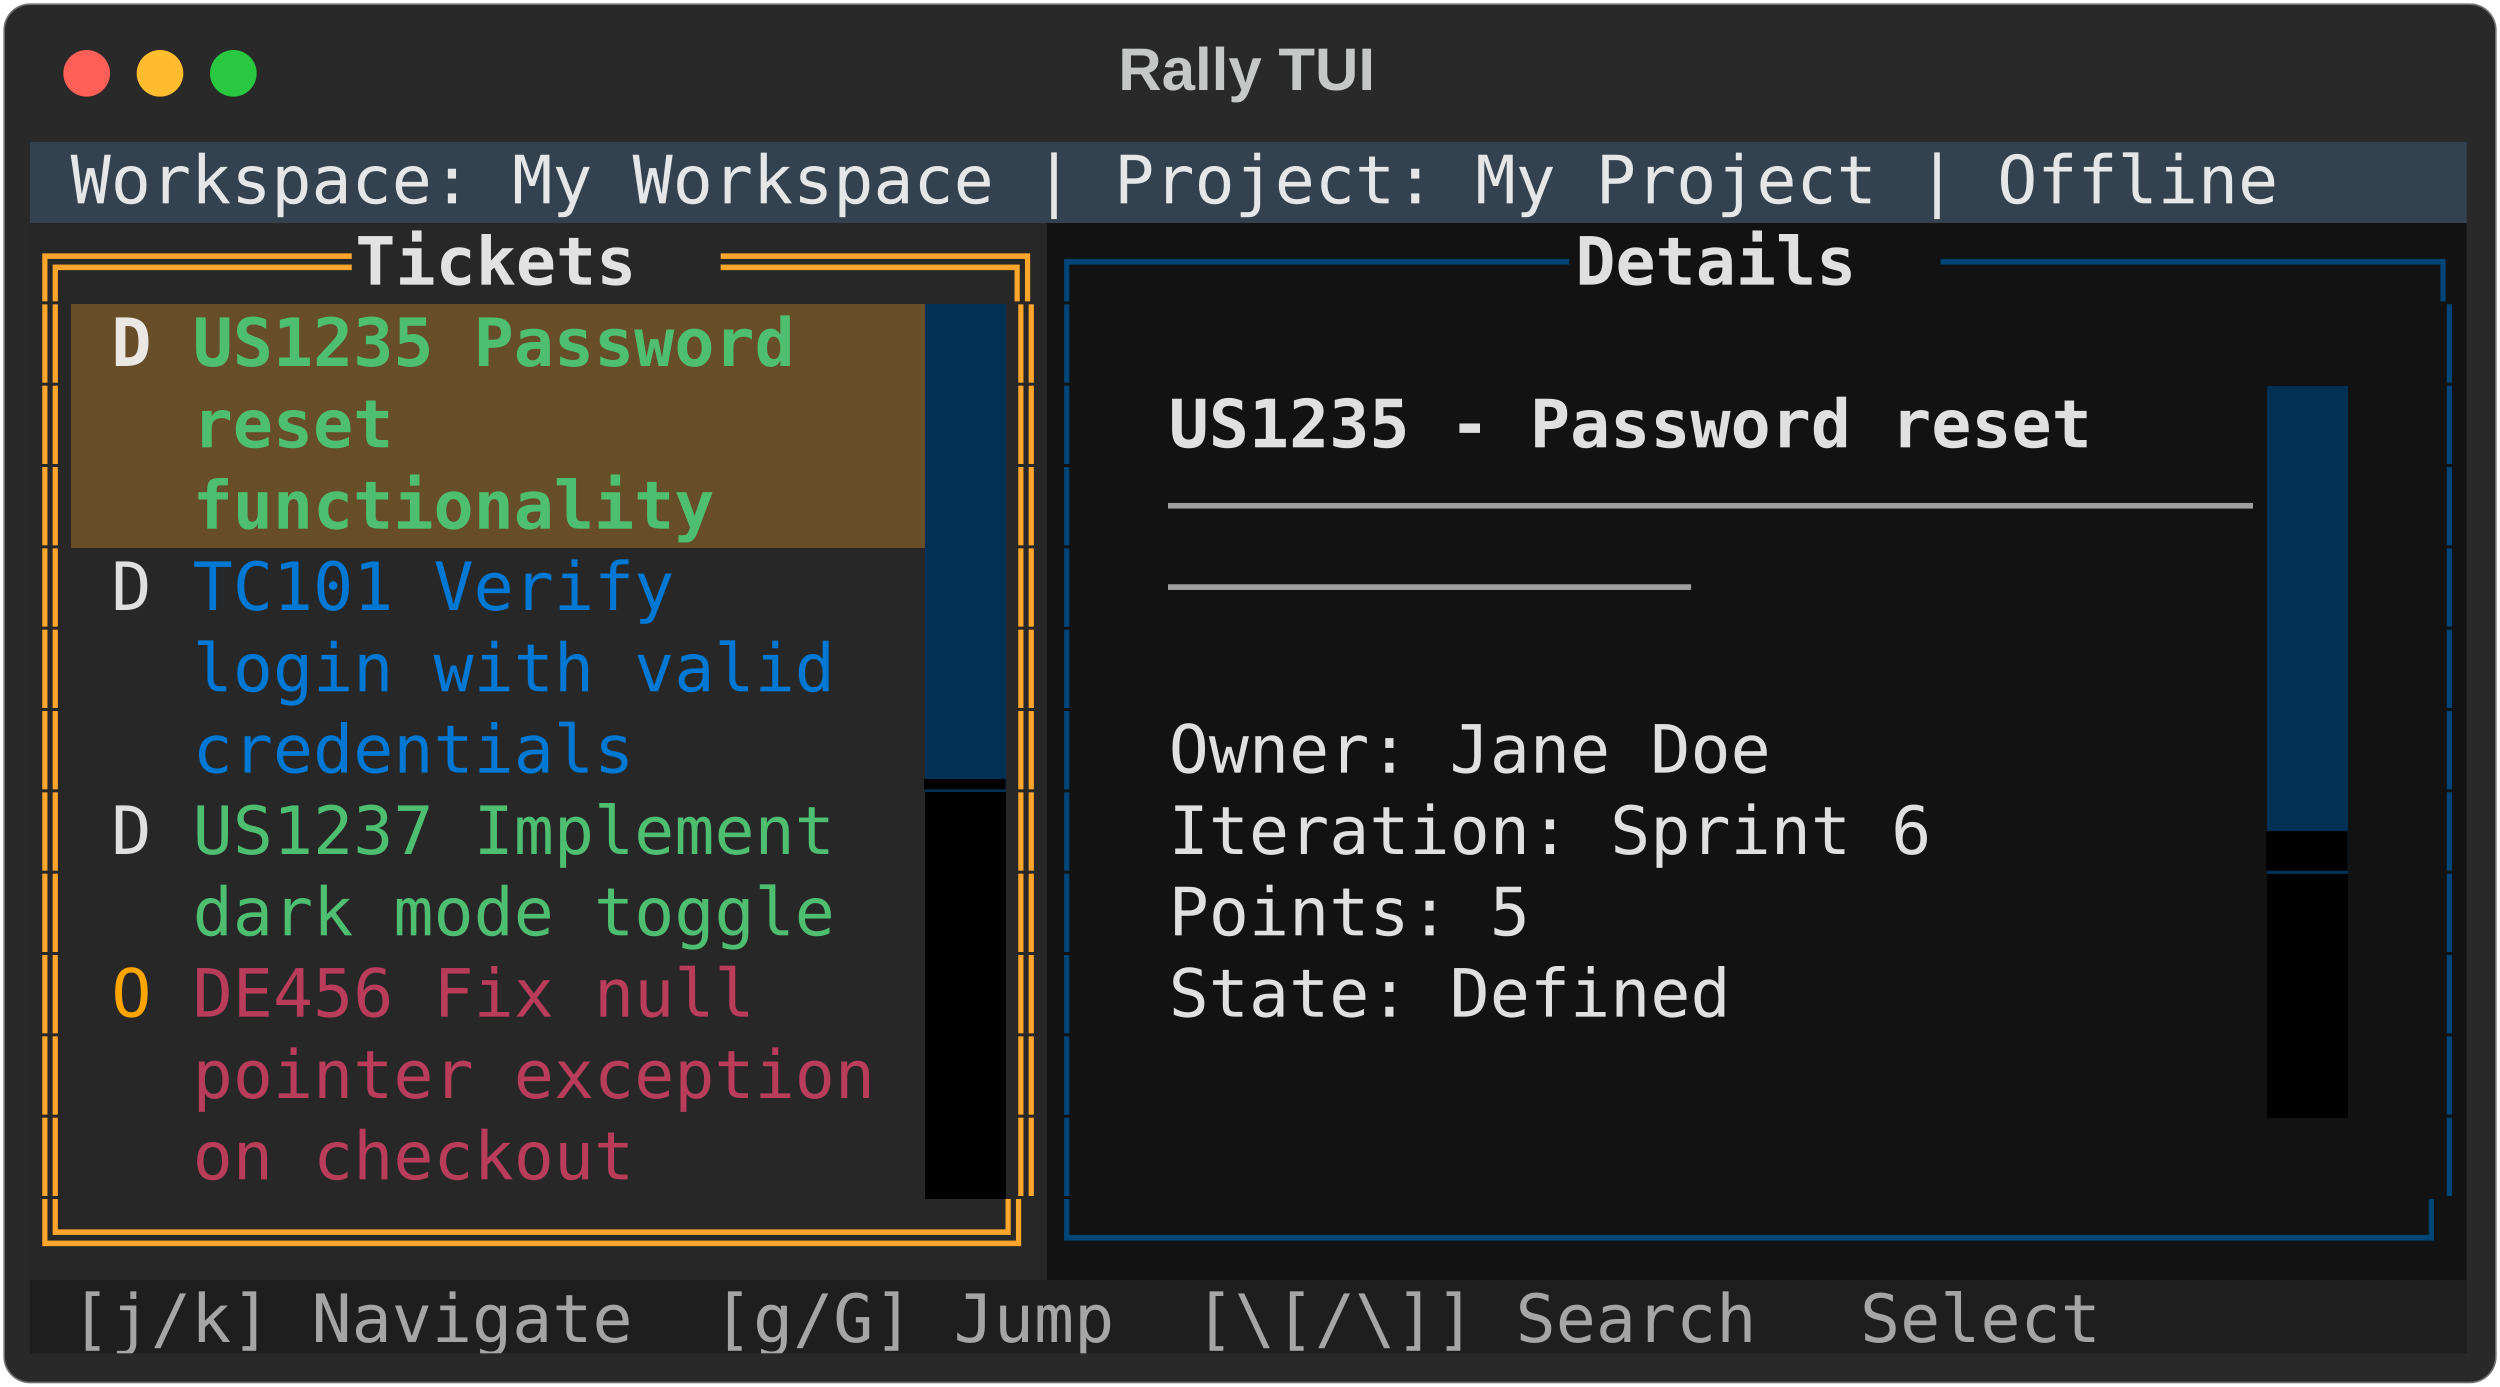
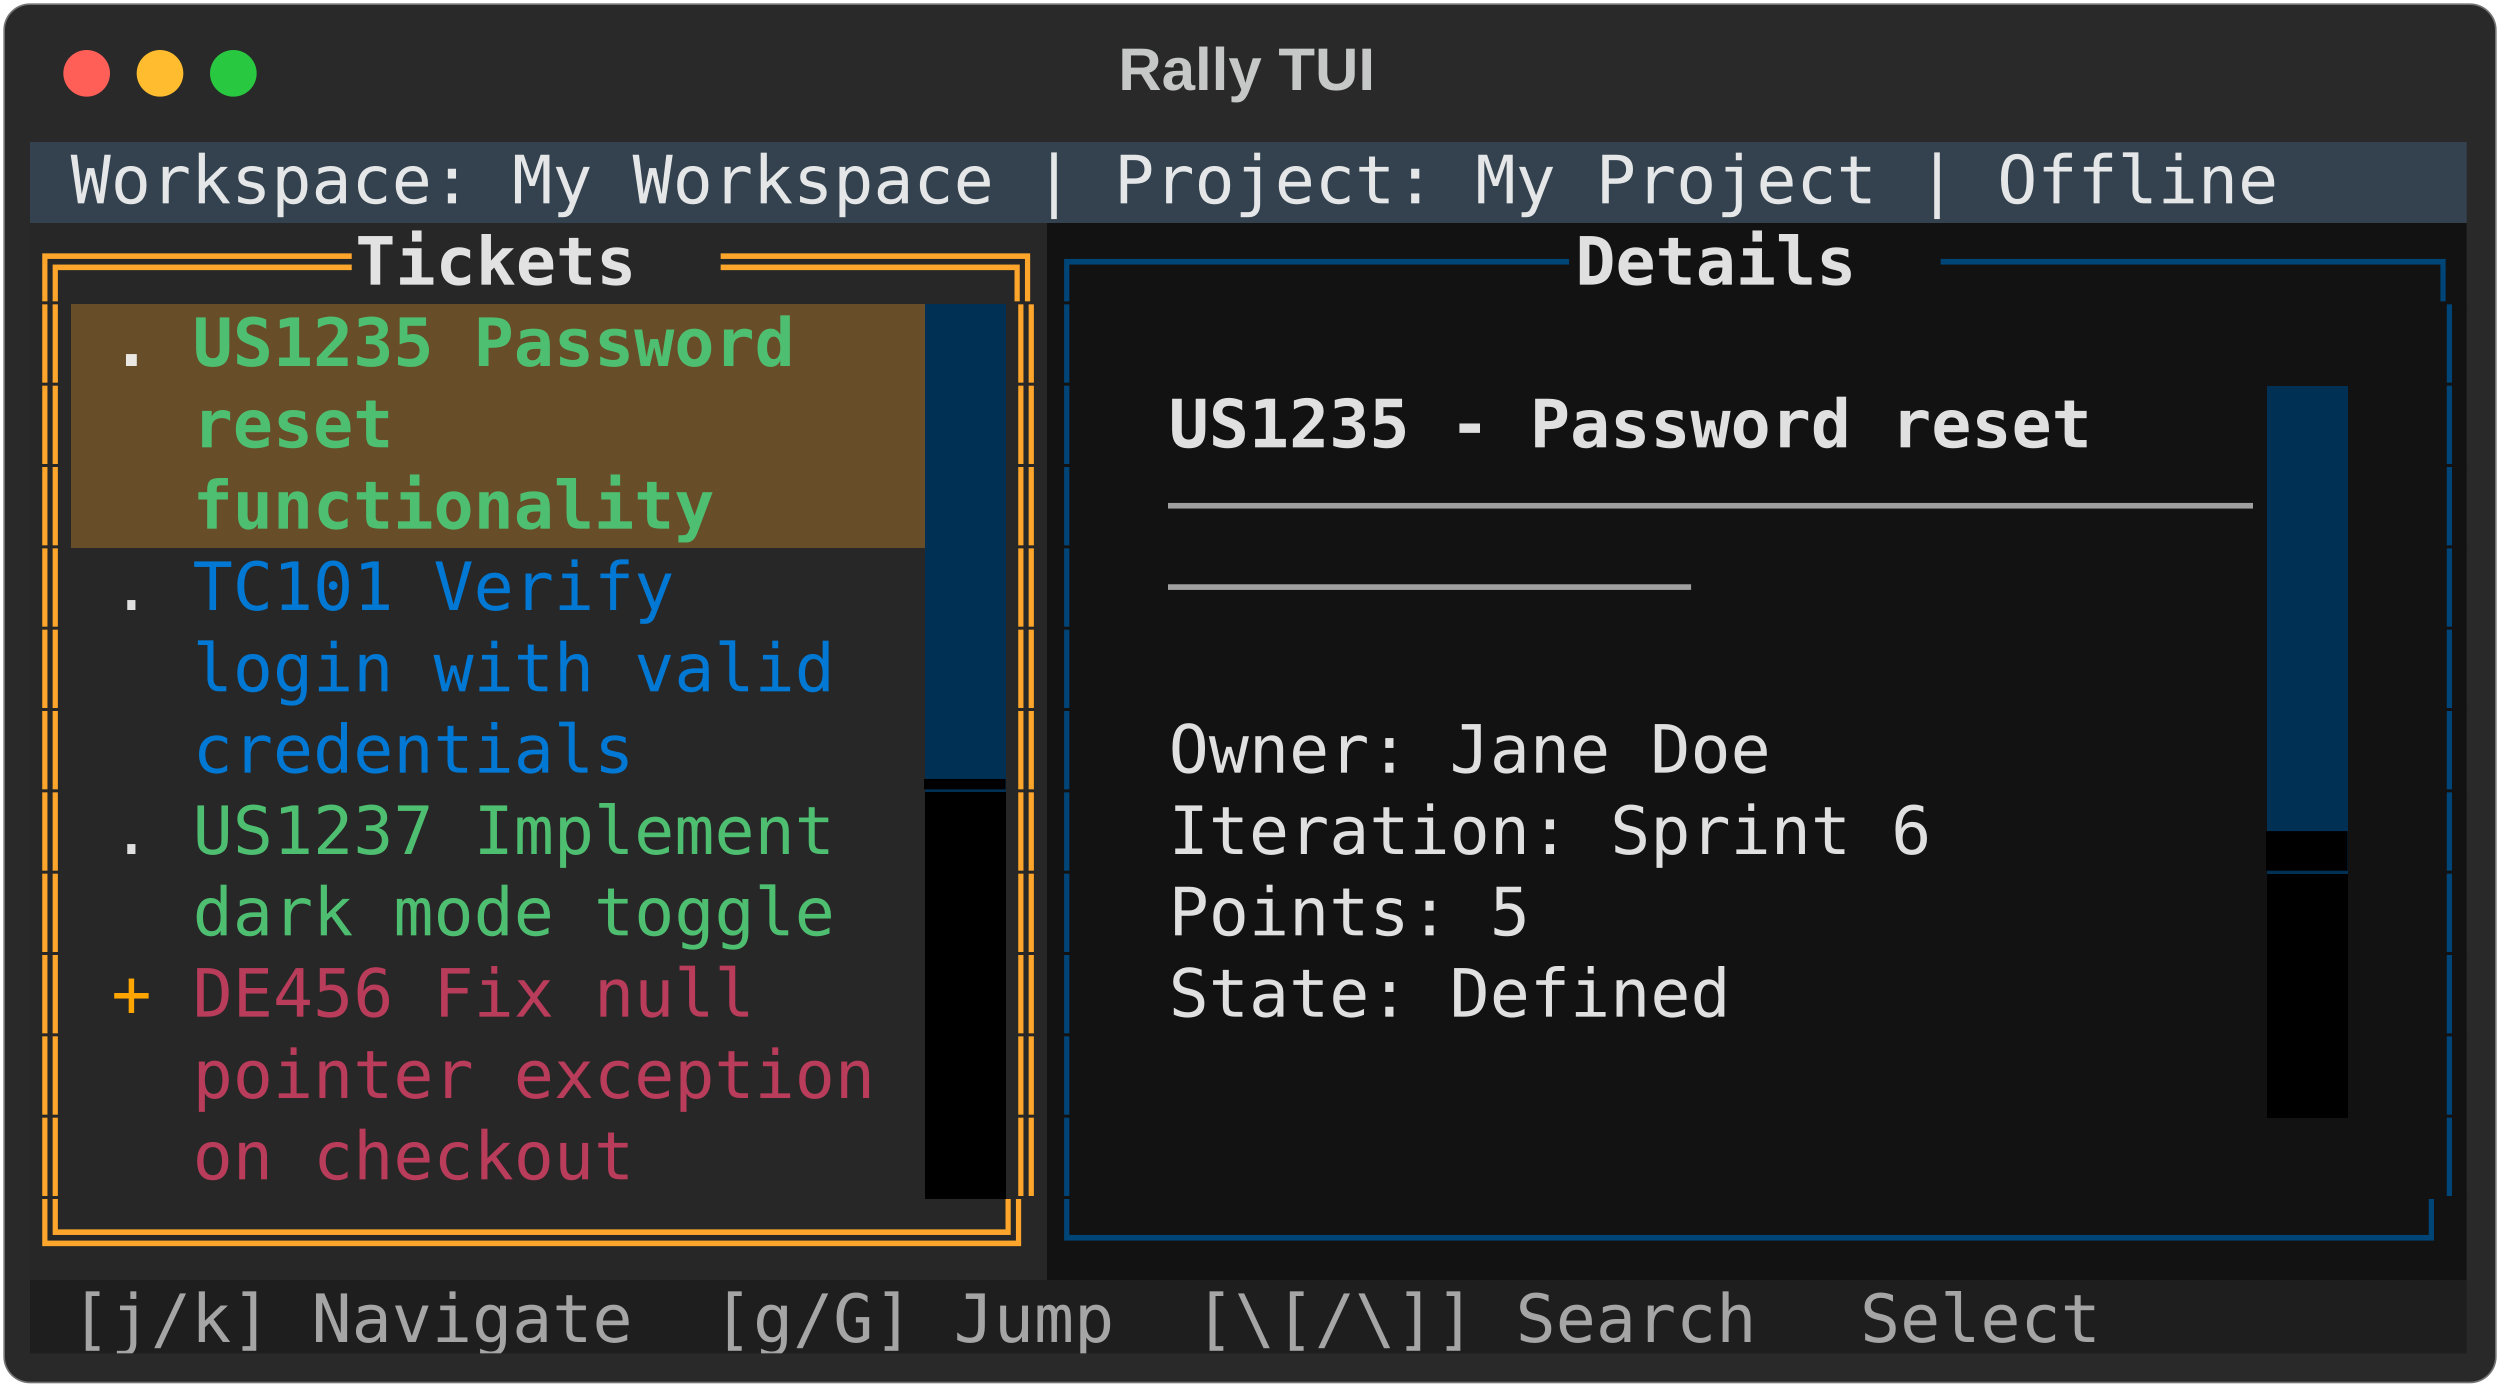
<svg xmlns="http://www.w3.org/2000/svg" class="rich-terminal" viewBox="0 0 750 416.0">
  <style>

    @font-face {
        font-family: "Fira Code";
        src: local("FiraCode-Regular"),
                url("https://cdnjs.cloudflare.com/ajax/libs/firacode/6.2.0/woff2/FiraCode-Regular.woff2") format("woff2"),
                url("https://cdnjs.cloudflare.com/ajax/libs/firacode/6.2.0/woff/FiraCode-Regular.woff") format("woff");
        font-style: normal;
        font-weight: 400;
    }
    @font-face {
        font-family: "Fira Code";
        src: local("FiraCode-Bold"),
                url("https://cdnjs.cloudflare.com/ajax/libs/firacode/6.2.0/woff2/FiraCode-Bold.woff2") format("woff2"),
                url("https://cdnjs.cloudflare.com/ajax/libs/firacode/6.2.0/woff/FiraCode-Bold.woff") format("woff");
        font-style: bold;
        font-weight: 700;
    }

    .terminal-matrix {
        font-family: Fira Code, monospace;
        font-size: 20px;
        line-height: 24.4px;
        font-variant-east-asian: full-width;
    }

    .terminal-title {
        font-size: 18px;
        font-weight: bold;
        font-family: arial;
    }

    .terminal-r1 { fill: #c5c8c6 }
.terminal-r2 { fill: #e4e6e7 }
.terminal-r3 { fill: #fea62b }
.terminal-r4 { fill: #e2e2e2;font-weight: bold }
.terminal-r5 { fill: #004578 }
.terminal-r6 { fill: #e0e0e0;font-weight: bold }
.terminal-r7 { fill: #ebe7e3;font-weight: bold }
.terminal-r8 { fill: #4ebf71;font-weight: bold }
.terminal-r9 { fill: #272727 }
.terminal-r10 { fill: #121212 }
.terminal-r11 { fill: #a0a0a0 }
.terminal-r12 { fill: #e0e0e0 }
.terminal-r13 { fill: #0178d4 }
.terminal-r14 { fill: #000000 }
.terminal-r15 { fill: #4ebf71 }
.terminal-r16 { fill: #ffa500 }
.terminal-r17 { fill: #b93c5b }
.terminal-r18 { fill: #a5a5a5 }
    </style>
  <defs>
    <clipPath id="terminal-clip-terminal">
      <rect x="0" y="0" width="731.0" height="365.0" />
    </clipPath>
    <clipPath id="terminal-line-0">
      <rect x="0" y="1.5" width="732" height="24.65" />
    </clipPath>
    <clipPath id="terminal-line-1">
      <rect x="0" y="25.9" width="732" height="24.65" />
    </clipPath>
    <clipPath id="terminal-line-2">
      <rect x="0" y="50.3" width="732" height="24.65" />
    </clipPath>
    <clipPath id="terminal-line-3">
      <rect x="0" y="74.7" width="732" height="24.65" />
    </clipPath>
    <clipPath id="terminal-line-4">
      <rect x="0" y="99.1" width="732" height="24.65" />
    </clipPath>
    <clipPath id="terminal-line-5">
      <rect x="0" y="123.5" width="732" height="24.65" />
    </clipPath>
    <clipPath id="terminal-line-6">
      <rect x="0" y="147.9" width="732" height="24.65" />
    </clipPath>
    <clipPath id="terminal-line-7">
      <rect x="0" y="172.3" width="732" height="24.65" />
    </clipPath>
    <clipPath id="terminal-line-8">
      <rect x="0" y="196.7" width="732" height="24.65" />
    </clipPath>
    <clipPath id="terminal-line-9">
      <rect x="0" y="221.1" width="732" height="24.65" />
    </clipPath>
    <clipPath id="terminal-line-10">
      <rect x="0" y="245.5" width="732" height="24.65" />
    </clipPath>
    <clipPath id="terminal-line-11">
      <rect x="0" y="269.9" width="732" height="24.65" />
    </clipPath>
    <clipPath id="terminal-line-12">
      <rect x="0" y="294.3" width="732" height="24.65" />
    </clipPath>
    <clipPath id="terminal-line-13">
      <rect x="0" y="318.7" width="732" height="24.65" />
    </clipPath>
  </defs>
  <rect fill="#292929" stroke="rgba(255,255,255,0.35)" stroke-width="1" x="1" y="1" width="748" height="414" rx="8" />
  <text class="terminal-title" fill="#c5c8c6" text-anchor="middle" x="374" y="27">Rally TUI</text>
  <g transform="translate(26,22)">
    <circle cx="0" cy="0" r="7" fill="#ff5f57" />
    <circle cx="22" cy="0" r="7" fill="#febc2e" />
    <circle cx="44" cy="0" r="7" fill="#28c840" />
  </g>
  <g transform="translate(9, 41)" clip-path="url(#terminal-clip-terminal)">
    <rect fill="#33424e" x="0" y="1.5" width="12.2" height="24.65" shape-rendering="crispEdges" />
    <rect fill="#33424e" x="12.2" y="1.5" width="671" height="24.65" shape-rendering="crispEdges" />
    <rect fill="#33424e" x="683.2" y="1.5" width="48.8" height="24.65" shape-rendering="crispEdges" />
    <rect fill="#272727" x="0" y="25.9" width="97.6" height="24.65" shape-rendering="crispEdges" />
    <rect fill="#272727" x="97.6" y="25.9" width="109.8" height="24.65" shape-rendering="crispEdges" />
    <rect fill="#272727" x="207.4" y="25.9" width="97.6" height="24.65" shape-rendering="crispEdges" />
    <rect fill="#121212" x="305" y="25.9" width="158.6" height="24.65" shape-rendering="crispEdges" />
    <rect fill="#121212" x="463.6" y="25.9" width="109.8" height="24.65" shape-rendering="crispEdges" />
    <rect fill="#121212" x="573.4" y="25.9" width="158.6" height="24.65" shape-rendering="crispEdges" />
    <rect fill="#272727" x="0" y="50.3" width="12.2" height="24.65" shape-rendering="crispEdges" />
    <rect fill="#674d28" x="12.2" y="50.3" width="12.2" height="24.65" shape-rendering="crispEdges" />
    <rect fill="#674d28" x="24.4" y="50.3" width="12.2" height="24.65" shape-rendering="crispEdges" />
    <rect fill="#674d28" x="36.6" y="50.3" width="12.2" height="24.65" shape-rendering="crispEdges" />
    <rect fill="#674d28" x="48.8" y="50.3" width="183" height="24.65" shape-rendering="crispEdges" />
    <rect fill="#674d28" x="231.8" y="50.3" width="36.6" height="24.65" shape-rendering="crispEdges" />
    <rect fill="#003054" x="268.4" y="50.3" width="24.4" height="24.65" shape-rendering="crispEdges" />
    <rect fill="#272727" x="292.8" y="50.3" width="12.2" height="24.65" shape-rendering="crispEdges" />
    <rect fill="#121212" x="305" y="50.3" width="12.2" height="24.65" shape-rendering="crispEdges" />
    <rect fill="#121212" x="317.2" y="50.3" width="402.6" height="24.65" shape-rendering="crispEdges" />
    <rect fill="#121212" x="719.8" y="50.3" width="12.2" height="24.65" shape-rendering="crispEdges" />
    <rect fill="#272727" x="0" y="74.7" width="12.2" height="24.65" shape-rendering="crispEdges" />
    <rect fill="#674d28" x="12.2" y="74.7" width="36.6" height="24.65" shape-rendering="crispEdges" />
    <rect fill="#674d28" x="48.8" y="74.7" width="61" height="24.65" shape-rendering="crispEdges" />
    <rect fill="#674d28" x="109.8" y="74.7" width="158.6" height="24.65" shape-rendering="crispEdges" />
    <rect fill="#003054" x="268.4" y="74.7" width="24.4" height="24.65" shape-rendering="crispEdges" />
    <rect fill="#272727" x="292.8" y="74.7" width="12.2" height="24.65" shape-rendering="crispEdges" />
    <rect fill="#121212" x="305" y="74.7" width="12.2" height="24.65" shape-rendering="crispEdges" />
    <rect fill="#121212" x="317.2" y="74.7" width="24.4" height="24.65" shape-rendering="crispEdges" />
    <rect fill="#121212" x="341.6" y="74.7" width="280.6" height="24.65" shape-rendering="crispEdges" />
    <rect fill="#121212" x="622.2" y="74.7" width="48.8" height="24.65" shape-rendering="crispEdges" />
    <rect fill="#003054" x="671" y="74.7" width="24.4" height="24.65" shape-rendering="crispEdges" />
    <rect fill="#121212" x="695.4" y="74.7" width="24.4" height="24.65" shape-rendering="crispEdges" />
    <rect fill="#121212" x="719.8" y="74.7" width="12.2" height="24.65" shape-rendering="crispEdges" />
    <rect fill="#272727" x="0" y="99.1" width="12.2" height="24.65" shape-rendering="crispEdges" />
    <rect fill="#674d28" x="12.2" y="99.1" width="36.6" height="24.65" shape-rendering="crispEdges" />
    <rect fill="#674d28" x="48.8" y="99.1" width="158.6" height="24.65" shape-rendering="crispEdges" />
    <rect fill="#674d28" x="207.4" y="99.1" width="61" height="24.65" shape-rendering="crispEdges" />
    <rect fill="#003054" x="268.4" y="99.1" width="24.4" height="24.65" shape-rendering="crispEdges" />
    <rect fill="#272727" x="292.8" y="99.1" width="12.2" height="24.65" shape-rendering="crispEdges" />
    <rect fill="#121212" x="305" y="99.1" width="12.2" height="24.65" shape-rendering="crispEdges" />
    <rect fill="#121212" x="317.2" y="99.1" width="24.4" height="24.65" shape-rendering="crispEdges" />
    <rect fill="#121212" x="341.6" y="99.1" width="329.4" height="24.65" shape-rendering="crispEdges" />
    <rect fill="#003054" x="671" y="99.1" width="24.4" height="24.65" shape-rendering="crispEdges" />
    <rect fill="#121212" x="695.4" y="99.1" width="24.4" height="24.65" shape-rendering="crispEdges" />
    <rect fill="#121212" x="719.8" y="99.1" width="12.2" height="24.65" shape-rendering="crispEdges" />
    <rect fill="#272727" x="0" y="123.5" width="12.2" height="24.65" shape-rendering="crispEdges" />
    <rect fill="#272727" x="12.2" y="123.5" width="12.2" height="24.65" shape-rendering="crispEdges" />
    <rect fill="#272727" x="24.4" y="123.5" width="12.2" height="24.65" shape-rendering="crispEdges" />
    <rect fill="#272727" x="36.6" y="123.5" width="12.2" height="24.65" shape-rendering="crispEdges" />
    <rect fill="#272727" x="48.8" y="123.5" width="146.4" height="24.65" shape-rendering="crispEdges" />
    <rect fill="#272727" x="195.2" y="123.5" width="73.2" height="24.65" shape-rendering="crispEdges" />
    <rect fill="#003054" x="268.4" y="123.5" width="24.4" height="24.65" shape-rendering="crispEdges" />
    <rect fill="#272727" x="292.8" y="123.5" width="12.2" height="24.65" shape-rendering="crispEdges" />
    <rect fill="#121212" x="305" y="123.5" width="12.2" height="24.65" shape-rendering="crispEdges" />
    <rect fill="#121212" x="317.2" y="123.5" width="24.4" height="24.65" shape-rendering="crispEdges" />
    <rect fill="#121212" x="341.6" y="123.5" width="158.6" height="24.65" shape-rendering="crispEdges" />
    <rect fill="#121212" x="500.2" y="123.5" width="170.8" height="24.65" shape-rendering="crispEdges" />
    <rect fill="#003054" x="671" y="123.5" width="24.4" height="24.65" shape-rendering="crispEdges" />
    <rect fill="#121212" x="695.4" y="123.5" width="24.4" height="24.65" shape-rendering="crispEdges" />
    <rect fill="#121212" x="719.8" y="123.5" width="12.2" height="24.65" shape-rendering="crispEdges" />
    <rect fill="#272727" x="0" y="147.9" width="12.2" height="24.65" shape-rendering="crispEdges" />
    <rect fill="#272727" x="12.2" y="147.9" width="36.6" height="24.65" shape-rendering="crispEdges" />
    <rect fill="#272727" x="48.8" y="147.9" width="195.2" height="24.65" shape-rendering="crispEdges" />
    <rect fill="#272727" x="244" y="147.9" width="24.4" height="24.65" shape-rendering="crispEdges" />
    <rect fill="#003054" x="268.4" y="147.9" width="24.4" height="24.65" shape-rendering="crispEdges" />
    <rect fill="#272727" x="292.8" y="147.9" width="12.2" height="24.65" shape-rendering="crispEdges" />
    <rect fill="#121212" x="305" y="147.9" width="12.2" height="24.65" shape-rendering="crispEdges" />
    <rect fill="#121212" x="317.2" y="147.9" width="353.8" height="24.65" shape-rendering="crispEdges" />
    <rect fill="#003054" x="671" y="147.9" width="24.4" height="24.65" shape-rendering="crispEdges" />
    <rect fill="#121212" x="695.4" y="147.9" width="24.4" height="24.65" shape-rendering="crispEdges" />
    <rect fill="#121212" x="719.8" y="147.9" width="12.2" height="24.65" shape-rendering="crispEdges" />
    <rect fill="#272727" x="0" y="172.3" width="12.2" height="24.65" shape-rendering="crispEdges" />
    <rect fill="#272727" x="12.2" y="172.3" width="36.6" height="24.65" shape-rendering="crispEdges" />
    <rect fill="#272727" x="48.8" y="172.3" width="134.2" height="24.65" shape-rendering="crispEdges" />
    <rect fill="#272727" x="183" y="172.3" width="85.4" height="24.65" shape-rendering="crispEdges" />
    <rect fill="#003054" x="268.4" y="172.3" width="24.4" height="24.65" shape-rendering="crispEdges" />
    <rect fill="#272727" x="292.8" y="172.3" width="12.2" height="24.65" shape-rendering="crispEdges" />
    <rect fill="#121212" x="305" y="172.3" width="12.2" height="24.65" shape-rendering="crispEdges" />
    <rect fill="#121212" x="317.2" y="172.3" width="24.4" height="24.65" shape-rendering="crispEdges" />
    <rect fill="#121212" x="341.6" y="172.3" width="183" height="24.65" shape-rendering="crispEdges" />
    <rect fill="#121212" x="524.6" y="172.3" width="146.4" height="24.65" shape-rendering="crispEdges" />
    <rect fill="#003054" x="671" y="172.3" width="24.4" height="24.65" shape-rendering="crispEdges" />
    <rect fill="#121212" x="695.4" y="172.3" width="24.4" height="24.65" shape-rendering="crispEdges" />
    <rect fill="#121212" x="719.8" y="172.3" width="12.2" height="24.65" shape-rendering="crispEdges" />
    <rect fill="#272727" x="0" y="196.7" width="12.2" height="24.65" shape-rendering="crispEdges" />
    <rect fill="#272727" x="12.2" y="196.7" width="12.2" height="24.65" shape-rendering="crispEdges" />
    <rect fill="#272727" x="24.4" y="196.7" width="12.2" height="24.65" shape-rendering="crispEdges" />
    <rect fill="#272727" x="36.6" y="196.7" width="12.2" height="24.65" shape-rendering="crispEdges" />
    <rect fill="#272727" x="48.8" y="196.7" width="195.2" height="24.65" shape-rendering="crispEdges" />
    <rect fill="#272727" x="244" y="196.7" width="24.4" height="24.65" shape-rendering="crispEdges" />
    <rect fill="#000000" x="268.4" y="196.7" width="24.4" height="24.65" shape-rendering="crispEdges" />
    <rect fill="#272727" x="292.8" y="196.7" width="12.2" height="24.65" shape-rendering="crispEdges" />
    <rect fill="#121212" x="305" y="196.7" width="12.2" height="24.65" shape-rendering="crispEdges" />
    <rect fill="#121212" x="317.2" y="196.7" width="24.4" height="24.65" shape-rendering="crispEdges" />
    <rect fill="#121212" x="341.6" y="196.7" width="231.8" height="24.65" shape-rendering="crispEdges" />
    <rect fill="#121212" x="573.4" y="196.7" width="97.6" height="24.65" shape-rendering="crispEdges" />
    <rect fill="#003054" x="671" y="196.7" width="24.4" height="24.65" shape-rendering="crispEdges" />
    <rect fill="#121212" x="695.4" y="196.7" width="24.4" height="24.65" shape-rendering="crispEdges" />
    <rect fill="#121212" x="719.8" y="196.7" width="12.2" height="24.65" shape-rendering="crispEdges" />
    <rect fill="#272727" x="0" y="221.1" width="12.2" height="24.65" shape-rendering="crispEdges" />
    <rect fill="#272727" x="12.2" y="221.1" width="36.6" height="24.65" shape-rendering="crispEdges" />
    <rect fill="#272727" x="48.8" y="221.1" width="195.2" height="24.65" shape-rendering="crispEdges" />
    <rect fill="#272727" x="244" y="221.1" width="24.4" height="24.65" shape-rendering="crispEdges" />
    <rect fill="#000000" x="268.4" y="221.1" width="24.4" height="24.65" shape-rendering="crispEdges" />
    <rect fill="#272727" x="292.8" y="221.1" width="12.2" height="24.65" shape-rendering="crispEdges" />
    <rect fill="#121212" x="305" y="221.1" width="12.2" height="24.65" shape-rendering="crispEdges" />
    <rect fill="#121212" x="317.2" y="221.1" width="24.4" height="24.65" shape-rendering="crispEdges" />
    <rect fill="#121212" x="341.6" y="221.1" width="109.8" height="24.65" shape-rendering="crispEdges" />
    <rect fill="#121212" x="451.4" y="221.1" width="219.6" height="24.65" shape-rendering="crispEdges" />
    <rect fill="#000000" x="671" y="221.1" width="24.4" height="24.65" shape-rendering="crispEdges" />
    <rect fill="#121212" x="695.4" y="221.1" width="24.4" height="24.65" shape-rendering="crispEdges" />
    <rect fill="#121212" x="719.8" y="221.1" width="12.2" height="24.65" shape-rendering="crispEdges" />
    <rect fill="#272727" x="0" y="245.5" width="12.2" height="24.65" shape-rendering="crispEdges" />
    <rect fill="#272727" x="12.2" y="245.5" width="12.2" height="24.65" shape-rendering="crispEdges" />
    <rect fill="#272727" x="24.4" y="245.5" width="12.2" height="24.65" shape-rendering="crispEdges" />
    <rect fill="#272727" x="36.6" y="245.5" width="12.2" height="24.65" shape-rendering="crispEdges" />
    <rect fill="#272727" x="48.8" y="245.5" width="170.8" height="24.65" shape-rendering="crispEdges" />
    <rect fill="#272727" x="219.6" y="245.5" width="48.8" height="24.65" shape-rendering="crispEdges" />
    <rect fill="#000000" x="268.4" y="245.5" width="24.4" height="24.65" shape-rendering="crispEdges" />
    <rect fill="#272727" x="292.8" y="245.5" width="12.2" height="24.65" shape-rendering="crispEdges" />
    <rect fill="#121212" x="305" y="245.5" width="12.2" height="24.65" shape-rendering="crispEdges" />
    <rect fill="#121212" x="317.2" y="245.5" width="24.4" height="24.65" shape-rendering="crispEdges" />
    <rect fill="#121212" x="341.6" y="245.5" width="170.8" height="24.65" shape-rendering="crispEdges" />
    <rect fill="#121212" x="512.4" y="245.5" width="158.6" height="24.65" shape-rendering="crispEdges" />
    <rect fill="#000000" x="671" y="245.5" width="24.4" height="24.65" shape-rendering="crispEdges" />
    <rect fill="#121212" x="695.4" y="245.5" width="24.4" height="24.65" shape-rendering="crispEdges" />
    <rect fill="#121212" x="719.8" y="245.5" width="12.2" height="24.65" shape-rendering="crispEdges" />
    <rect fill="#272727" x="0" y="269.9" width="12.2" height="24.65" shape-rendering="crispEdges" />
    <rect fill="#272727" x="12.2" y="269.9" width="36.6" height="24.65" shape-rendering="crispEdges" />
    <rect fill="#272727" x="48.8" y="269.9" width="207.4" height="24.65" shape-rendering="crispEdges" />
    <rect fill="#272727" x="256.2" y="269.9" width="12.2" height="24.65" shape-rendering="crispEdges" />
    <rect fill="#000000" x="268.4" y="269.9" width="24.4" height="24.65" shape-rendering="crispEdges" />
    <rect fill="#272727" x="292.8" y="269.9" width="12.2" height="24.65" shape-rendering="crispEdges" />
    <rect fill="#121212" x="305" y="269.9" width="12.2" height="24.65" shape-rendering="crispEdges" />
    <rect fill="#121212" x="317.2" y="269.9" width="353.8" height="24.65" shape-rendering="crispEdges" />
    <rect fill="#000000" x="671" y="269.9" width="24.4" height="24.65" shape-rendering="crispEdges" />
    <rect fill="#121212" x="695.4" y="269.9" width="24.4" height="24.65" shape-rendering="crispEdges" />
    <rect fill="#121212" x="719.8" y="269.9" width="12.2" height="24.65" shape-rendering="crispEdges" />
    <rect fill="#272727" x="0" y="294.3" width="12.2" height="24.65" shape-rendering="crispEdges" />
    <rect fill="#272727" x="12.2" y="294.3" width="36.6" height="24.65" shape-rendering="crispEdges" />
    <rect fill="#272727" x="48.8" y="294.3" width="134.2" height="24.65" shape-rendering="crispEdges" />
    <rect fill="#272727" x="183" y="294.3" width="85.4" height="24.65" shape-rendering="crispEdges" />
    <rect fill="#000000" x="268.4" y="294.3" width="24.4" height="24.65" shape-rendering="crispEdges" />
    <rect fill="#272727" x="292.8" y="294.3" width="12.2" height="24.65" shape-rendering="crispEdges" />
    <rect fill="#121212" x="305" y="294.3" width="12.2" height="24.65" shape-rendering="crispEdges" />
    <rect fill="#121212" x="317.2" y="294.3" width="402.6" height="24.65" shape-rendering="crispEdges" />
    <rect fill="#121212" x="719.8" y="294.3" width="12.2" height="24.65" shape-rendering="crispEdges" />
    <rect fill="#272727" x="0" y="318.7" width="305" height="24.65" shape-rendering="crispEdges" />
    <rect fill="#121212" x="305" y="318.7" width="427" height="24.65" shape-rendering="crispEdges" />
    <rect fill="#1e1e1e" x="0" y="343.1" width="12.2" height="24.65" shape-rendering="crispEdges" />
    <rect fill="#1e1e1e" x="12.2" y="343.1" width="536.8" height="24.65" shape-rendering="crispEdges" />
    <rect fill="#1e1e1e" x="549" y="343.1" width="85.4" height="24.65" shape-rendering="crispEdges" />
    <rect fill="#1e1e1e" x="634.4" y="343.1" width="97.6" height="24.65" shape-rendering="crispEdges" />
    <g class="terminal-matrix">
      <text class="terminal-r2" x="12.2" y="20" textLength="671" clip-path="url(#terminal-line-0)">Workspace: My Workspace | Project: My Project | Offline</text>
      <text class="terminal-r1" x="732" y="20" textLength="12.2" clip-path="url(#terminal-line-0)">
</text>
      <text class="terminal-r3" x="0" y="44.4" textLength="97.6" clip-path="url(#terminal-line-1)">╔═══════</text>
      <text class="terminal-r4" x="97.6" y="44.4" textLength="109.8" clip-path="url(#terminal-line-1)"> Tickets </text>
      <text class="terminal-r3" x="207.4" y="44.4" textLength="97.6" clip-path="url(#terminal-line-1)">═══════╗</text>
      <text class="terminal-r5" x="305" y="44.4" textLength="158.6" clip-path="url(#terminal-line-1)">┌────────────</text>
      <text class="terminal-r6" x="463.6" y="44.4" textLength="109.8" clip-path="url(#terminal-line-1)"> Details </text>
      <text class="terminal-r5" x="573.4" y="44.4" textLength="158.6" clip-path="url(#terminal-line-1)">────────────┐</text>
      <text class="terminal-r1" x="732" y="44.4" textLength="12.2" clip-path="url(#terminal-line-1)">
</text>
      <text class="terminal-r3" x="0" y="68.8" textLength="12.2" clip-path="url(#terminal-line-2)">║</text>
-       <text class="terminal-r7" x="24.4" y="68.8" textLength="12.2" clip-path="url(#terminal-line-2)">D</text>
+       <text class="terminal-r7" x="24.4" y="68.8" textLength="12.2" clip-path="url(#terminal-line-2)">.</text>
      <text class="terminal-r8" x="48.8" y="68.8" textLength="183" clip-path="url(#terminal-line-2)">US1235 Password</text>
      <text class="terminal-r3" x="292.8" y="68.8" textLength="12.2" clip-path="url(#terminal-line-2)">║</text>
      <text class="terminal-r5" x="305" y="68.8" textLength="12.2" clip-path="url(#terminal-line-2)">│</text>
      <text class="terminal-r5" x="719.8" y="68.8" textLength="12.2" clip-path="url(#terminal-line-2)">│</text>
      <text class="terminal-r1" x="732" y="68.8" textLength="12.2" clip-path="url(#terminal-line-2)">
</text>
      <text class="terminal-r3" x="0" y="93.2" textLength="12.2" clip-path="url(#terminal-line-3)">║</text>
      <text class="terminal-r8" x="48.8" y="93.2" textLength="61" clip-path="url(#terminal-line-3)">reset</text>
      <text class="terminal-r3" x="292.8" y="93.2" textLength="12.2" clip-path="url(#terminal-line-3)">║</text>
      <text class="terminal-r5" x="305" y="93.2" textLength="12.2" clip-path="url(#terminal-line-3)">│</text>
      <text class="terminal-r6" x="341.6" y="93.2" textLength="280.6" clip-path="url(#terminal-line-3)">US1235 - Password reset</text>
      <text class="terminal-r5" x="719.8" y="93.2" textLength="12.2" clip-path="url(#terminal-line-3)">│</text>
      <text class="terminal-r1" x="732" y="93.2" textLength="12.2" clip-path="url(#terminal-line-3)">
</text>
      <text class="terminal-r3" x="0" y="117.6" textLength="12.2" clip-path="url(#terminal-line-4)">║</text>
      <text class="terminal-r8" x="48.8" y="117.6" textLength="158.6" clip-path="url(#terminal-line-4)">functionality</text>
      <text class="terminal-r3" x="292.8" y="117.6" textLength="12.2" clip-path="url(#terminal-line-4)">║</text>
      <text class="terminal-r5" x="305" y="117.6" textLength="12.2" clip-path="url(#terminal-line-4)">│</text>
      <text class="terminal-r11" x="341.6" y="117.6" textLength="329.4" clip-path="url(#terminal-line-4)">───────────────────────────</text>
      <text class="terminal-r5" x="719.8" y="117.6" textLength="12.2" clip-path="url(#terminal-line-4)">│</text>
      <text class="terminal-r1" x="732" y="117.6" textLength="12.2" clip-path="url(#terminal-line-4)">
</text>
      <text class="terminal-r3" x="0" y="142" textLength="12.2" clip-path="url(#terminal-line-5)">║</text>
-       <text class="terminal-r12" x="24.4" y="142" textLength="12.2" clip-path="url(#terminal-line-5)">D</text>
+       <text class="terminal-r12" x="24.4" y="142" textLength="12.2" clip-path="url(#terminal-line-5)">.</text>
      <text class="terminal-r13" x="48.8" y="142" textLength="146.4" clip-path="url(#terminal-line-5)">TC101 Verify</text>
      <text class="terminal-r3" x="292.8" y="142" textLength="12.2" clip-path="url(#terminal-line-5)">║</text>
      <text class="terminal-r5" x="305" y="142" textLength="12.2" clip-path="url(#terminal-line-5)">│</text>
      <text class="terminal-r11" x="341.6" y="142" textLength="158.6" clip-path="url(#terminal-line-5)">─────────────</text>
      <text class="terminal-r5" x="719.8" y="142" textLength="12.2" clip-path="url(#terminal-line-5)">│</text>
      <text class="terminal-r1" x="732" y="142" textLength="12.2" clip-path="url(#terminal-line-5)">
</text>
      <text class="terminal-r3" x="0" y="166.4" textLength="12.2" clip-path="url(#terminal-line-6)">║</text>
      <text class="terminal-r13" x="48.8" y="166.4" textLength="195.2" clip-path="url(#terminal-line-6)">login with valid</text>
      <text class="terminal-r3" x="292.8" y="166.4" textLength="12.2" clip-path="url(#terminal-line-6)">║</text>
      <text class="terminal-r5" x="305" y="166.4" textLength="12.2" clip-path="url(#terminal-line-6)">│</text>
      <text class="terminal-r5" x="719.8" y="166.4" textLength="12.2" clip-path="url(#terminal-line-6)">│</text>
      <text class="terminal-r1" x="732" y="166.4" textLength="12.2" clip-path="url(#terminal-line-6)">
</text>
      <text class="terminal-r3" x="0" y="190.8" textLength="12.2" clip-path="url(#terminal-line-7)">║</text>
      <text class="terminal-r13" x="48.8" y="190.8" textLength="134.2" clip-path="url(#terminal-line-7)">credentials</text>
      <text class="terminal-r14" x="268.4" y="190.8" textLength="24.4" clip-path="url(#terminal-line-7)">▁▁</text>
      <text class="terminal-r3" x="292.8" y="190.8" textLength="12.2" clip-path="url(#terminal-line-7)">║</text>
      <text class="terminal-r5" x="305" y="190.8" textLength="12.2" clip-path="url(#terminal-line-7)">│</text>
      <text class="terminal-r12" x="341.6" y="190.8" textLength="183" clip-path="url(#terminal-line-7)">Owner: Jane Doe</text>
      <text class="terminal-r5" x="719.8" y="190.8" textLength="12.2" clip-path="url(#terminal-line-7)">│</text>
      <text class="terminal-r1" x="732" y="190.8" textLength="12.2" clip-path="url(#terminal-line-7)">
</text>
      <text class="terminal-r3" x="0" y="215.2" textLength="12.2" clip-path="url(#terminal-line-8)">║</text>
-       <text class="terminal-r12" x="24.4" y="215.2" textLength="12.2" clip-path="url(#terminal-line-8)">D</text>
+       <text class="terminal-r12" x="24.4" y="215.2" textLength="12.2" clip-path="url(#terminal-line-8)">.</text>
      <text class="terminal-r15" x="48.8" y="215.2" textLength="195.2" clip-path="url(#terminal-line-8)">US1237 Implement</text>
      <text class="terminal-r3" x="292.8" y="215.2" textLength="12.2" clip-path="url(#terminal-line-8)">║</text>
      <text class="terminal-r5" x="305" y="215.2" textLength="12.2" clip-path="url(#terminal-line-8)">│</text>
      <text class="terminal-r12" x="341.6" y="215.2" textLength="231.8" clip-path="url(#terminal-line-8)">Iteration: Sprint 6</text>
      <text class="terminal-r14" x="671" y="215.2" textLength="24.4" clip-path="url(#terminal-line-8)">▄▄</text>
      <text class="terminal-r5" x="719.8" y="215.2" textLength="12.2" clip-path="url(#terminal-line-8)">│</text>
      <text class="terminal-r1" x="732" y="215.2" textLength="12.2" clip-path="url(#terminal-line-8)">
</text>
      <text class="terminal-r3" x="0" y="239.6" textLength="12.2" clip-path="url(#terminal-line-9)">║</text>
      <text class="terminal-r15" x="48.8" y="239.6" textLength="195.2" clip-path="url(#terminal-line-9)">dark mode toggle</text>
      <text class="terminal-r3" x="292.8" y="239.6" textLength="12.2" clip-path="url(#terminal-line-9)">║</text>
      <text class="terminal-r5" x="305" y="239.6" textLength="12.2" clip-path="url(#terminal-line-9)">│</text>
      <text class="terminal-r12" x="341.6" y="239.6" textLength="109.8" clip-path="url(#terminal-line-9)">Points: 5</text>
      <text class="terminal-r5" x="719.8" y="239.6" textLength="12.2" clip-path="url(#terminal-line-9)">│</text>
      <text class="terminal-r1" x="732" y="239.6" textLength="12.2" clip-path="url(#terminal-line-9)">
</text>
      <text class="terminal-r3" x="0" y="264" textLength="12.2" clip-path="url(#terminal-line-10)">║</text>
-       <text class="terminal-r16" x="24.4" y="264" textLength="12.2" clip-path="url(#terminal-line-10)">O</text>
+       <text class="terminal-r16" x="24.4" y="264" textLength="12.2" clip-path="url(#terminal-line-10)">+</text>
      <text class="terminal-r17" x="48.8" y="264" textLength="170.8" clip-path="url(#terminal-line-10)">DE456 Fix null</text>
      <text class="terminal-r3" x="292.8" y="264" textLength="12.2" clip-path="url(#terminal-line-10)">║</text>
      <text class="terminal-r5" x="305" y="264" textLength="12.2" clip-path="url(#terminal-line-10)">│</text>
      <text class="terminal-r12" x="341.6" y="264" textLength="170.8" clip-path="url(#terminal-line-10)">State: Defined</text>
      <text class="terminal-r5" x="719.8" y="264" textLength="12.2" clip-path="url(#terminal-line-10)">│</text>
      <text class="terminal-r1" x="732" y="264" textLength="12.2" clip-path="url(#terminal-line-10)">
</text>
      <text class="terminal-r3" x="0" y="288.4" textLength="12.2" clip-path="url(#terminal-line-11)">║</text>
      <text class="terminal-r17" x="48.8" y="288.4" textLength="207.4" clip-path="url(#terminal-line-11)">pointer exception</text>
      <text class="terminal-r3" x="292.8" y="288.4" textLength="12.2" clip-path="url(#terminal-line-11)">║</text>
      <text class="terminal-r5" x="305" y="288.4" textLength="12.2" clip-path="url(#terminal-line-11)">│</text>
      <text class="terminal-r5" x="719.8" y="288.4" textLength="12.2" clip-path="url(#terminal-line-11)">│</text>
      <text class="terminal-r1" x="732" y="288.4" textLength="12.2" clip-path="url(#terminal-line-11)">
</text>
      <text class="terminal-r3" x="0" y="312.8" textLength="12.2" clip-path="url(#terminal-line-12)">║</text>
      <text class="terminal-r17" x="48.8" y="312.8" textLength="134.2" clip-path="url(#terminal-line-12)">on checkout</text>
      <text class="terminal-r3" x="292.8" y="312.8" textLength="12.2" clip-path="url(#terminal-line-12)">║</text>
      <text class="terminal-r5" x="305" y="312.8" textLength="12.2" clip-path="url(#terminal-line-12)">│</text>
      <text class="terminal-r5" x="719.8" y="312.8" textLength="12.2" clip-path="url(#terminal-line-12)">│</text>
      <text class="terminal-r1" x="732" y="312.8" textLength="12.2" clip-path="url(#terminal-line-12)">
</text>
      <text class="terminal-r3" x="0" y="337.2" textLength="305" clip-path="url(#terminal-line-13)">╚═══════════════════════╝</text>
      <text class="terminal-r5" x="305" y="337.2" textLength="427" clip-path="url(#terminal-line-13)">└─────────────────────────────────┘</text>
      <text class="terminal-r1" x="732" y="337.2" textLength="12.2" clip-path="url(#terminal-line-13)">
</text>
      <text class="terminal-r18" x="12.2" y="361.6" textLength="536.8" clip-path="url(#terminal-line-14)">[j/k] Navigate  [g/G] Jump  [\[/\]] Search  </text>
      <text class="terminal-r18" x="549" y="361.6" textLength="85.4" clip-path="url(#terminal-line-14)"> Select</text>
    </g>
  </g>
</svg>
